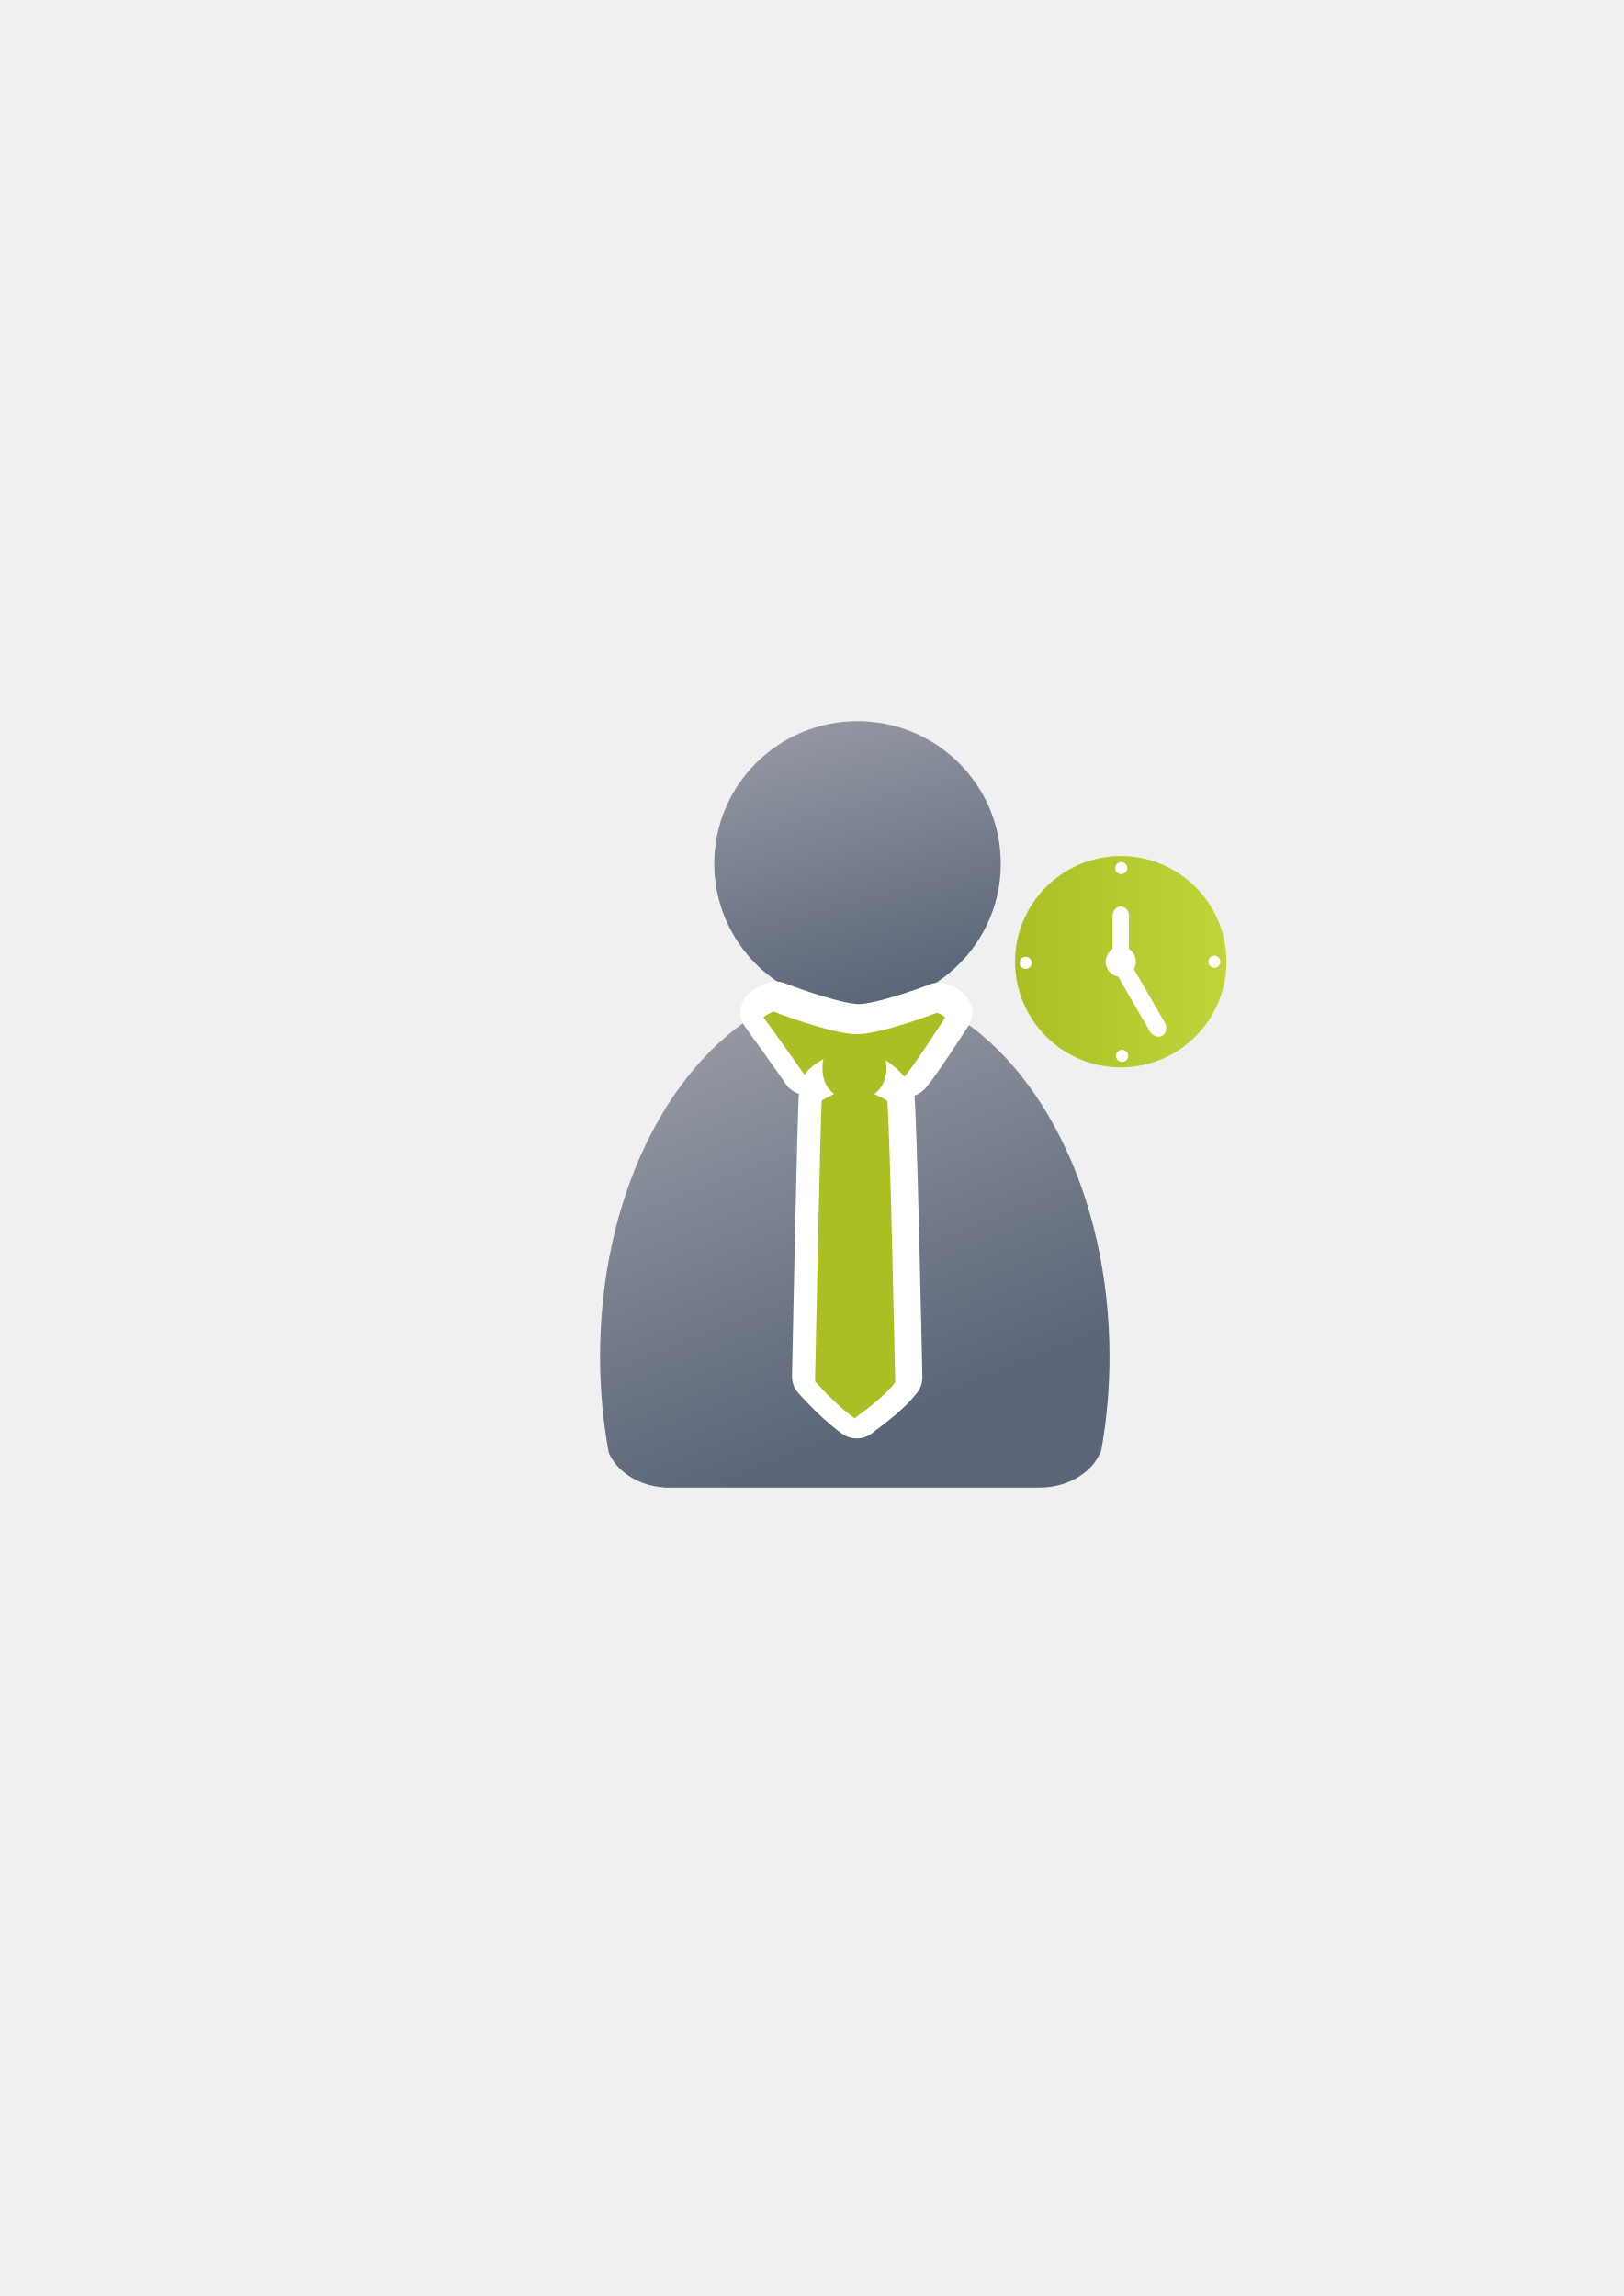
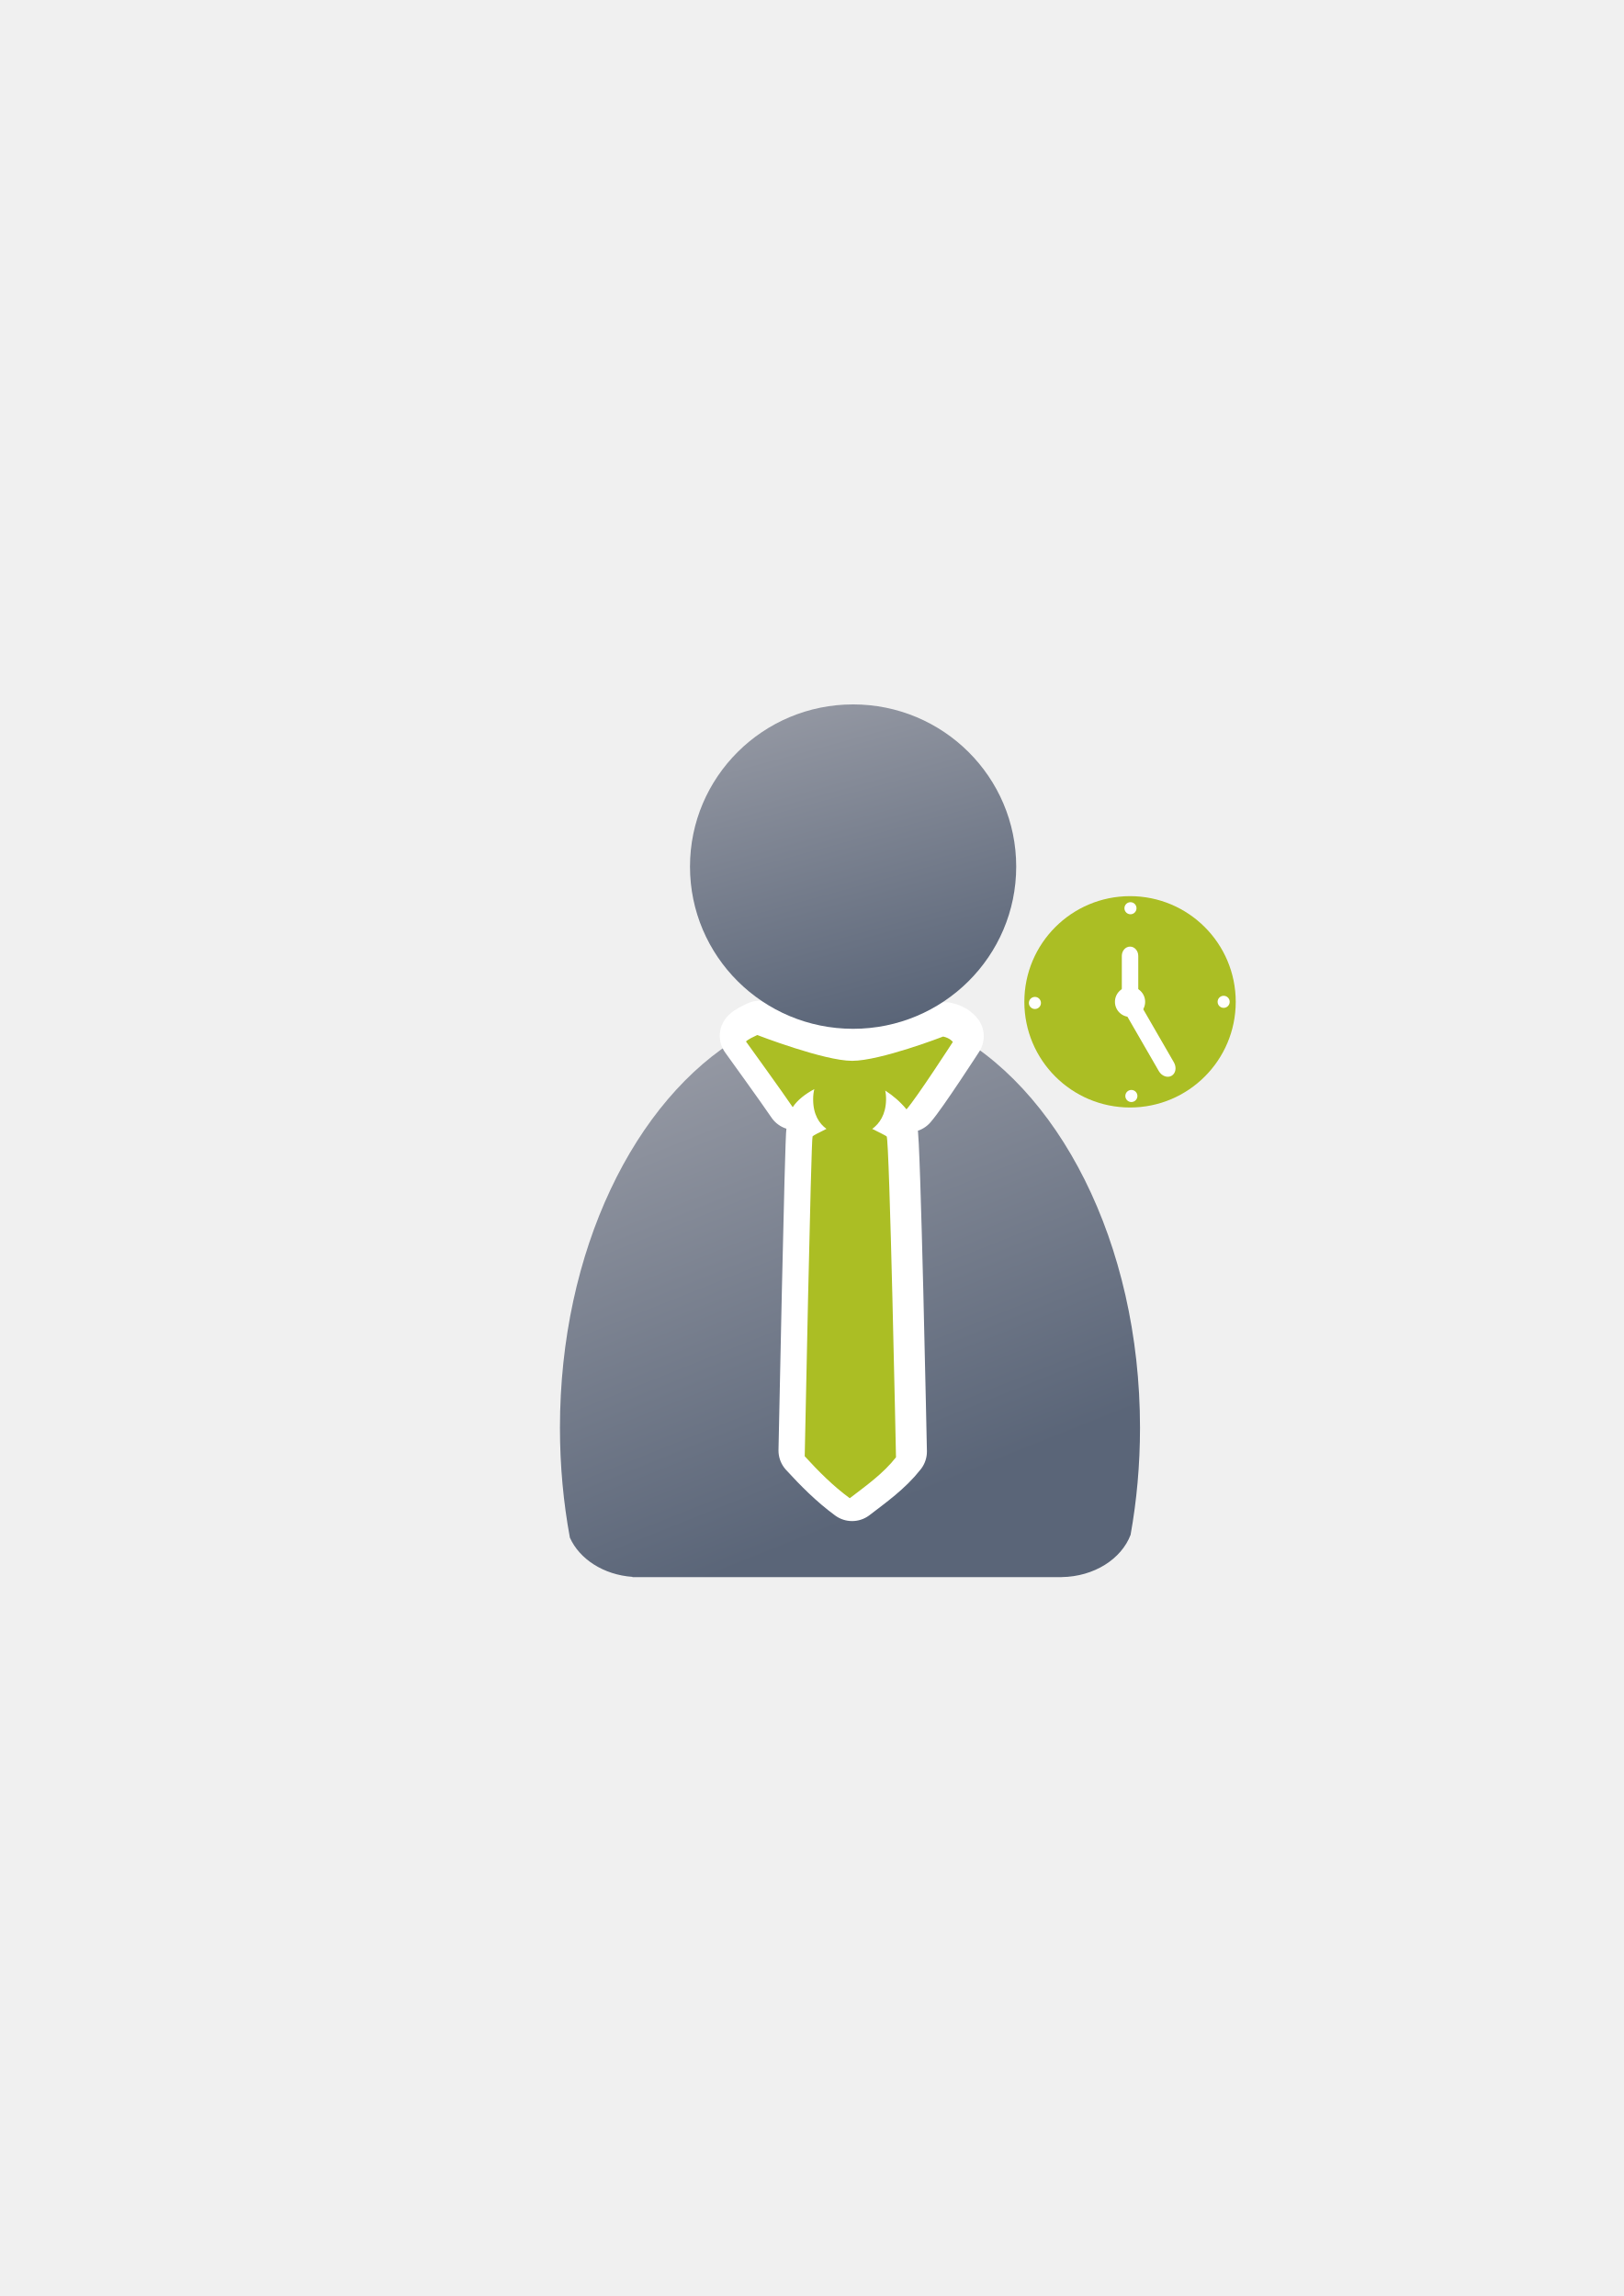
<svg xmlns="http://www.w3.org/2000/svg" xmlns:xlink="http://www.w3.org/1999/xlink" width="210mm" height="297mm" viewBox="0 0 744.094 1052.362" id="svg2" version="1.1">
  <defs id="defs4">
    <linearGradient id="linearGradient4217">
      <stop style="stop-color:#abbe24;stop-opacity:1;" offset="0" id="stop4219" />
      <stop style="stop-color:#c1d53a;stop-opacity:1" offset="1" id="stop4221" />
    </linearGradient>
    <linearGradient id="linearGradient15218">
      <stop style="stop-color:#eeeeef;stop-opacity:1;" offset="0" id="stop4207" />
      <stop style="stop-color:#d3d7cf;stop-opacity:1;" offset="0.599" id="stop4209" />
      <stop style="stop-color:#ffffff;stop-opacity:1;" offset="0.828" id="stop4211" />
      <stop style="stop-color:#d3d7cf;stop-opacity:1;" offset="1" id="stop4213" />
    </linearGradient>
    <linearGradient id="linearGradient4254">
      <stop style="stop-color:#9397a2;stop-opacity:1" offset="0" id="stop4256" />
      <stop style="stop-color:#5a6578;stop-opacity:1" offset="1" id="stop4258" />
    </linearGradient>
    <linearGradient id="linearGradient2224">
      <stop id="stop2226" offset="0" style="stop-color:#7c7c7c;stop-opacity:1;" />
      <stop id="stop2228" offset="1" style="stop-color:#b8b8b8;stop-opacity:1;" />
    </linearGradient>
    <linearGradient id="linearGradient4215">
      <stop id="stop15220" offset="0" style="stop-color:#eeeeef;stop-opacity:1;" />
      <stop id="stop2736" offset="0.599" style="stop-color:#d3d7cf;stop-opacity:1;" />
      <stop id="stop2738" offset="0.828" style="stop-color:#ffffff;stop-opacity:1;" />
      <stop id="stop15222" offset="1" style="stop-color:#d3d7cf;stop-opacity:1;" />
    </linearGradient>
    <pattern y="0" x="0" height="6" width="6" patternUnits="userSpaceOnUse" id="EMFhbasepattern" />
    <pattern y="0" x="0" height="6" width="6" patternUnits="userSpaceOnUse" id="EMFhbasepattern-5" />
    <linearGradient xlink:href="#linearGradient4254" id="linearGradient4260" x1="380.01" y1="330.406" x2="414.616" y2="457.181" gradientUnits="userSpaceOnUse" gradientTransform="translate(0.3700576,-0.3946611)" />
    <linearGradient xlink:href="#linearGradient4254" id="linearGradient4268" x1="358.431" y1="465.731" x2="429.966" y2="644.629" gradientUnits="userSpaceOnUse" />
    <linearGradient xlink:href="#linearGradient4217" id="linearGradient4223" x1="244.351" y1="476.639" x2="241.338" y2="477.161" gradientUnits="userSpaceOnUse" />
-     <linearGradient xlink:href="#linearGradient4217" id="linearGradient4251" x1="765" y1="427.362" x2="835" y2="427.362" gradientUnits="userSpaceOnUse" gradientTransform="matrix(1.383858,0,0,1.383858,-587.8078,-150.6114)" />
  </defs>
  <g id="layer1">
-     <g id="g4230">
-       <g id="g4168">
-         <flowRoot xml:space="preserve" id="flowRoot4169" style="font-style:normal;font-weight:normal;font-size:40px;line-height:125%;font-family:sans-serif;letter-spacing:0px;word-spacing:0px;fill:#000000;fill-opacity:1;stroke:none;stroke-width:1px;stroke-linecap:butt;stroke-linejoin:miter;stroke-opacity:1">
-           <flowRegion id="flowRegion4171">
-             <rect id="rect4173" width="56.433" height="88.789" x="89.541" y="427.08" />
-           </flowRegion>
-           <flowPara id="flowPara4175" />
-         </flowRoot>
-         <g id="g4293">
-           <rect y="322.27" x="189.145" height="400" width="400" id="rect3336" style="fill:none;fill-rule:evenodd;stroke:none;stroke-width:1px;stroke-linecap:butt;stroke-linejoin:miter;stroke-opacity:1" />
-           <g id="g4289">
-             <path style="fill:url(#linearGradient4268);fill-opacity:1;stroke:none;stroke-width:41.152;stroke-linecap:round;stroke-linejoin:round;stroke-opacity:1" d="m 354.643,460.416 c -0.117,0.104 -0.224,0.216 -0.346,0.316 l -6.543,3.545 c -42.676,25.281 -72.762,86.259 -72.762,157.469 0,15.295 1.395,30.114 3.998,44.213 3.861,8.637 13.562,14.968 25.186,15.795 l 0,0.096 172.762,0 0,-0.008 c 13.046,-0.184 24.035,-7.283 27.727,-17.016 2.47,-13.759 3.791,-28.194 3.791,-43.08 0,-74.549 -32.977,-137.884 -78.852,-160.785 -10.953,6.149 -23.578,9.678 -37.004,9.678 -13.817,10e-6 -26.787,-3.737 -37.957,-10.223 z" id="path2176" />
-             <ellipse style="fill:url(#linearGradient4260);fill-opacity:1;stroke:none;stroke-width:14;stroke-miterlimit:4;stroke-dasharray:none;stroke-opacity:1" id="circle2187-6" cy="395.838" cx="392.98" rx="65.647" ry="65.293" />
-           </g>
-         </g>
-       </g>
+     <flowRoot xml:space="preserve" id="flowRoot4169" style="font-style:normal;font-weight:normal;font-size:40px;line-height:125%;font-family:sans-serif;letter-spacing:0px;word-spacing:0px;fill:#000000;fill-opacity:1;stroke:none;stroke-width:1px;stroke-linecap:butt;stroke-linejoin:miter;stroke-opacity:1">
+       <flowRegion id="flowRegion4171">
+         <rect id="rect4173" width="56.433" height="88.789" x="89.541" y="427.08" />
+       </flowRegion>
+       <flowPara id="flowPara4175" />
+     </flowRoot>
+     <rect style="fill:none;fill-rule:evenodd;stroke:none;stroke-width:1px;stroke-linecap:butt;stroke-linejoin:miter;stroke-opacity:1" id="rect3336" width="400" height="400" x="189.145" y="322.27" />
+     <g id="g4170" transform="matrix(7.453821,0,0,7.453821,-1411.026,-3003.177)" style="fill:url(#linearGradient4223);fill-opacity:1" />
+     <g id="g4243" transform="translate(4.242641,18.38478)">
+       <circle r="48.435" cy="440.797" cx="513.622" id="path4188" style="opacity:1;fill:#abbe24;fill-opacity:1;stroke:none;stroke-width:16;stroke-linecap:round;stroke-linejoin:round;stroke-miterlimit:4;stroke-dasharray:none;stroke-opacity:1" />
+       <circle r="6.919" cy="440.797" cx="513.622" id="path4190" style="opacity:1;fill:#ffffff;fill-opacity:1;stroke:none;stroke-width:16;stroke-linecap:round;stroke-linejoin:round;stroke-miterlimit:4;stroke-dasharray:none;stroke-opacity:1" />
+       <rect rx="4.784" transform="matrix(0.5,0.8660254,-0.8660254,0.5,0,0)" ry="3.99" y="-227.94" x="639.276" height="7.98" width="38.151" id="rect4192" style="opacity:1;fill:#ffffff;fill-opacity:1;stroke:none;stroke-width:16;stroke-linecap:round;stroke-linejoin:round;stroke-miterlimit:4;stroke-dasharray:none;stroke-opacity:1" />
+       <rect rx="3.768" ry="4.268" y="415.486" x="509.854" height="29.186" width="7.535" id="rect4194" style="opacity:1;fill:#ffffff;fill-opacity:1;stroke:none;stroke-width:16;stroke-linecap:round;stroke-linejoin:round;stroke-miterlimit:4;stroke-dasharray:none;stroke-opacity:1" />
+       <circle r="2.768" cy="397.897" cx="513.82" id="path4190-0" style="opacity:1;fill:#ffffff;fill-opacity:1;stroke:none;stroke-width:16;stroke-linecap:round;stroke-linejoin:round;stroke-miterlimit:4;stroke-dasharray:none;stroke-opacity:1" />
+       <circle r="2.768" cy="440.797" cx="556.521" id="path4190-0-3" style="opacity:1;fill:#ffffff;fill-opacity:1;stroke:none;stroke-width:16;stroke-linecap:round;stroke-linejoin:round;stroke-miterlimit:4;stroke-dasharray:none;stroke-opacity:1" />
+       <circle r="2.768" cy="441.316" cx="470.03" id="path4190-0-6" style="opacity:1;fill:#ffffff;fill-opacity:1;stroke:none;stroke-width:16;stroke-linecap:round;stroke-linejoin:round;stroke-miterlimit:4;stroke-dasharray:none;stroke-opacity:1" />
+       <circle r="2.768" cy="483.959" cx="514.23" id="path4190-0-34" style="opacity:1;fill:#ffffff;fill-opacity:1;stroke:none;stroke-width:16;stroke-linecap:round;stroke-linejoin:round;stroke-miterlimit:4;stroke-dasharray:none;stroke-opacity:1" />
+     </g>
+     <g id="g4237" transform="matrix(1.138613,0,0,1.138613,-56.50234,-53.5012)">
+       <path id="path2176" d="m 354.643,460.416 c -0.117,0.104 -0.224,0.216 -0.346,0.316 l -6.543,3.545 c -42.676,25.281 -72.762,86.259 -72.762,157.469 0,15.295 1.395,30.114 3.998,44.213 3.861,8.637 13.562,14.968 25.186,15.795 l 0,0.096 172.762,0 0,-0.008 c 13.046,-0.184 24.035,-7.283 27.727,-17.016 2.47,-13.759 3.791,-28.194 3.791,-43.08 0,-74.549 -32.977,-137.884 -78.852,-160.785 -10.953,6.149 -23.578,9.678 -37.004,9.678 -13.817,10e-6 -26.787,-3.737 -37.957,-10.223 z" style="fill:url(#linearGradient4268);fill-opacity:1;stroke:none;stroke-width:41.152;stroke-linecap:round;stroke-linejoin:round;stroke-opacity:1" />
      <path id="path4166-7" d="m 355.346,461.329 c -4.264,1.957 -4.527,2.621 -4.527,2.621 0,0 15.252,21.121 18.803,26.43 1.858,-2.854 5.045,-5.316 8.699,-7.277 -0.3,1.159 -0.477,2.512 -0.477,4.119 0,6.155 2.464,9.765 5.355,11.887 -2.811,1.379 -5.351,2.673 -5.588,3.021 -0.596,0.877 -3.16,128.762 -3.16,128.762 5.581,6.094 11.389,11.963 18.129,16.898 6.686,-5.119 13.609,-10.054 18.609,-16.484 0,0 -2.6,-128.299 -3.762,-129.176 -0.461,-0.348 -3.022,-1.641 -5.803,-3.018 2.925,-2.134 5.437,-5.708 5.568,-11.656 0.032,-1.447 -0.094,-2.691 -0.338,-3.771 3.278,2.111 6.209,4.689 8.564,7.57 4.163,-4.733 18.65,-27.139 18.65,-27.139 0,0 -1.082,-1.569 -3.9,-2.172 0,0 -25.293,9.773 -36.648,9.773 -11.355,0 -38.176,-10.389 -38.176,-10.389 z" style="fill:#a8b740;fill-opacity:1;fill-rule:evenodd;stroke:#ffffff;stroke-width:23;stroke-linecap:butt;stroke-linejoin:round;stroke-miterlimit:4;stroke-dasharray:none;stroke-opacity:1" />
-       <g style="fill:url(#linearGradient4223);fill-opacity:1" transform="matrix(7.453821,0,0,7.453821,-1411.026,-3003.177)" id="g4170" />
      <path id="path4166" d="m 354.401,463.632 c -4.264,1.957 -4.527,2.621 -4.527,2.621 0,0 15.252,21.121 18.803,26.43 1.858,-2.854 5.045,-5.316 8.699,-7.277 -0.3,1.159 -0.477,2.512 -0.477,4.119 0,6.155 2.464,9.765 5.355,11.887 -2.811,1.379 -5.351,2.673 -5.588,3.021 -0.596,0.877 -3.16,128.762 -3.16,128.762 5.581,6.094 11.389,11.963 18.129,16.898 6.686,-5.119 13.609,-10.054 18.609,-16.484 0,0 -2.6,-128.299 -3.762,-129.176 -0.461,-0.348 -3.022,-1.641 -5.803,-3.018 2.925,-2.134 5.437,-5.708 5.568,-11.656 0.032,-1.447 -0.094,-2.691 -0.338,-3.771 3.278,2.111 6.209,4.689 8.564,7.57 4.163,-4.733 18.65,-27.139 18.65,-27.139 0,0 -1.082,-1.569 -3.9,-2.172 0,0 -25.293,9.773 -36.648,9.773 -11.355,0 -38.176,-10.389 -38.176,-10.389 z" style="fill:#abbe24;fill-opacity:1;fill-rule:evenodd;stroke:none;stroke-width:1px;stroke-linecap:butt;stroke-linejoin:miter;stroke-opacity:1" />
-       <g transform="translate(-5.656854,0)" id="g4271">
-         <circle style="opacity:1;fill:url(#linearGradient4251);fill-opacity:1;stroke:none;stroke-width:16;stroke-linecap:round;stroke-linejoin:round;stroke-miterlimit:4;stroke-dasharray:none;stroke-opacity:1" id="path4188" cx="519.279" cy="440.797" r="48.435" />
-         <circle style="opacity:1;fill:#ffffff;fill-opacity:1;stroke:none;stroke-width:16;stroke-linecap:round;stroke-linejoin:round;stroke-miterlimit:4;stroke-dasharray:none;stroke-opacity:1" id="path4190" cx="519.279" cy="440.797" r="6.919" />
-         <rect style="opacity:1;fill:#ffffff;fill-opacity:1;stroke:none;stroke-width:16;stroke-linecap:round;stroke-linejoin:round;stroke-miterlimit:4;stroke-dasharray:none;stroke-opacity:1" id="rect4192" width="38.151" height="7.98" x="642.104" y="-232.839" ry="3.99" transform="matrix(0.5,0.8660254,-0.8660254,0.5,0,0)" rx="4.784" />
-         <rect style="opacity:1;fill:#ffffff;fill-opacity:1;stroke:none;stroke-width:16;stroke-linecap:round;stroke-linejoin:round;stroke-miterlimit:4;stroke-dasharray:none;stroke-opacity:1" id="rect4194" width="7.535" height="29.186" x="515.511" y="415.486" ry="4.268" rx="3.768" />
-         <circle style="opacity:1;fill:#ffffff;fill-opacity:1;stroke:none;stroke-width:16;stroke-linecap:round;stroke-linejoin:round;stroke-miterlimit:4;stroke-dasharray:none;stroke-opacity:1" id="path4190-0" cx="519.477" cy="397.897" r="2.768" />
-         <circle style="opacity:1;fill:#ffffff;fill-opacity:1;stroke:none;stroke-width:16;stroke-linecap:round;stroke-linejoin:round;stroke-miterlimit:4;stroke-dasharray:none;stroke-opacity:1" id="path4190-0-3" cx="562.178" cy="440.797" r="2.768" />
-         <circle style="opacity:1;fill:#ffffff;fill-opacity:1;stroke:none;stroke-width:16;stroke-linecap:round;stroke-linejoin:round;stroke-miterlimit:4;stroke-dasharray:none;stroke-opacity:1" id="path4190-0-6" cx="475.687" cy="441.316" r="2.768" />
-         <circle style="opacity:1;fill:#ffffff;fill-opacity:1;stroke:none;stroke-width:16;stroke-linecap:round;stroke-linejoin:round;stroke-miterlimit:4;stroke-dasharray:none;stroke-opacity:1" id="path4190-0-34" cx="519.887" cy="483.959" r="2.768" />
-       </g>
+       <ellipse ry="65.293" rx="65.647" cx="392.98" cy="395.838" id="circle2187-6" style="fill:url(#linearGradient4260);fill-opacity:1;stroke:none;stroke-width:14;stroke-miterlimit:4;stroke-dasharray:none;stroke-opacity:1" />
    </g>
  </g>
</svg>
